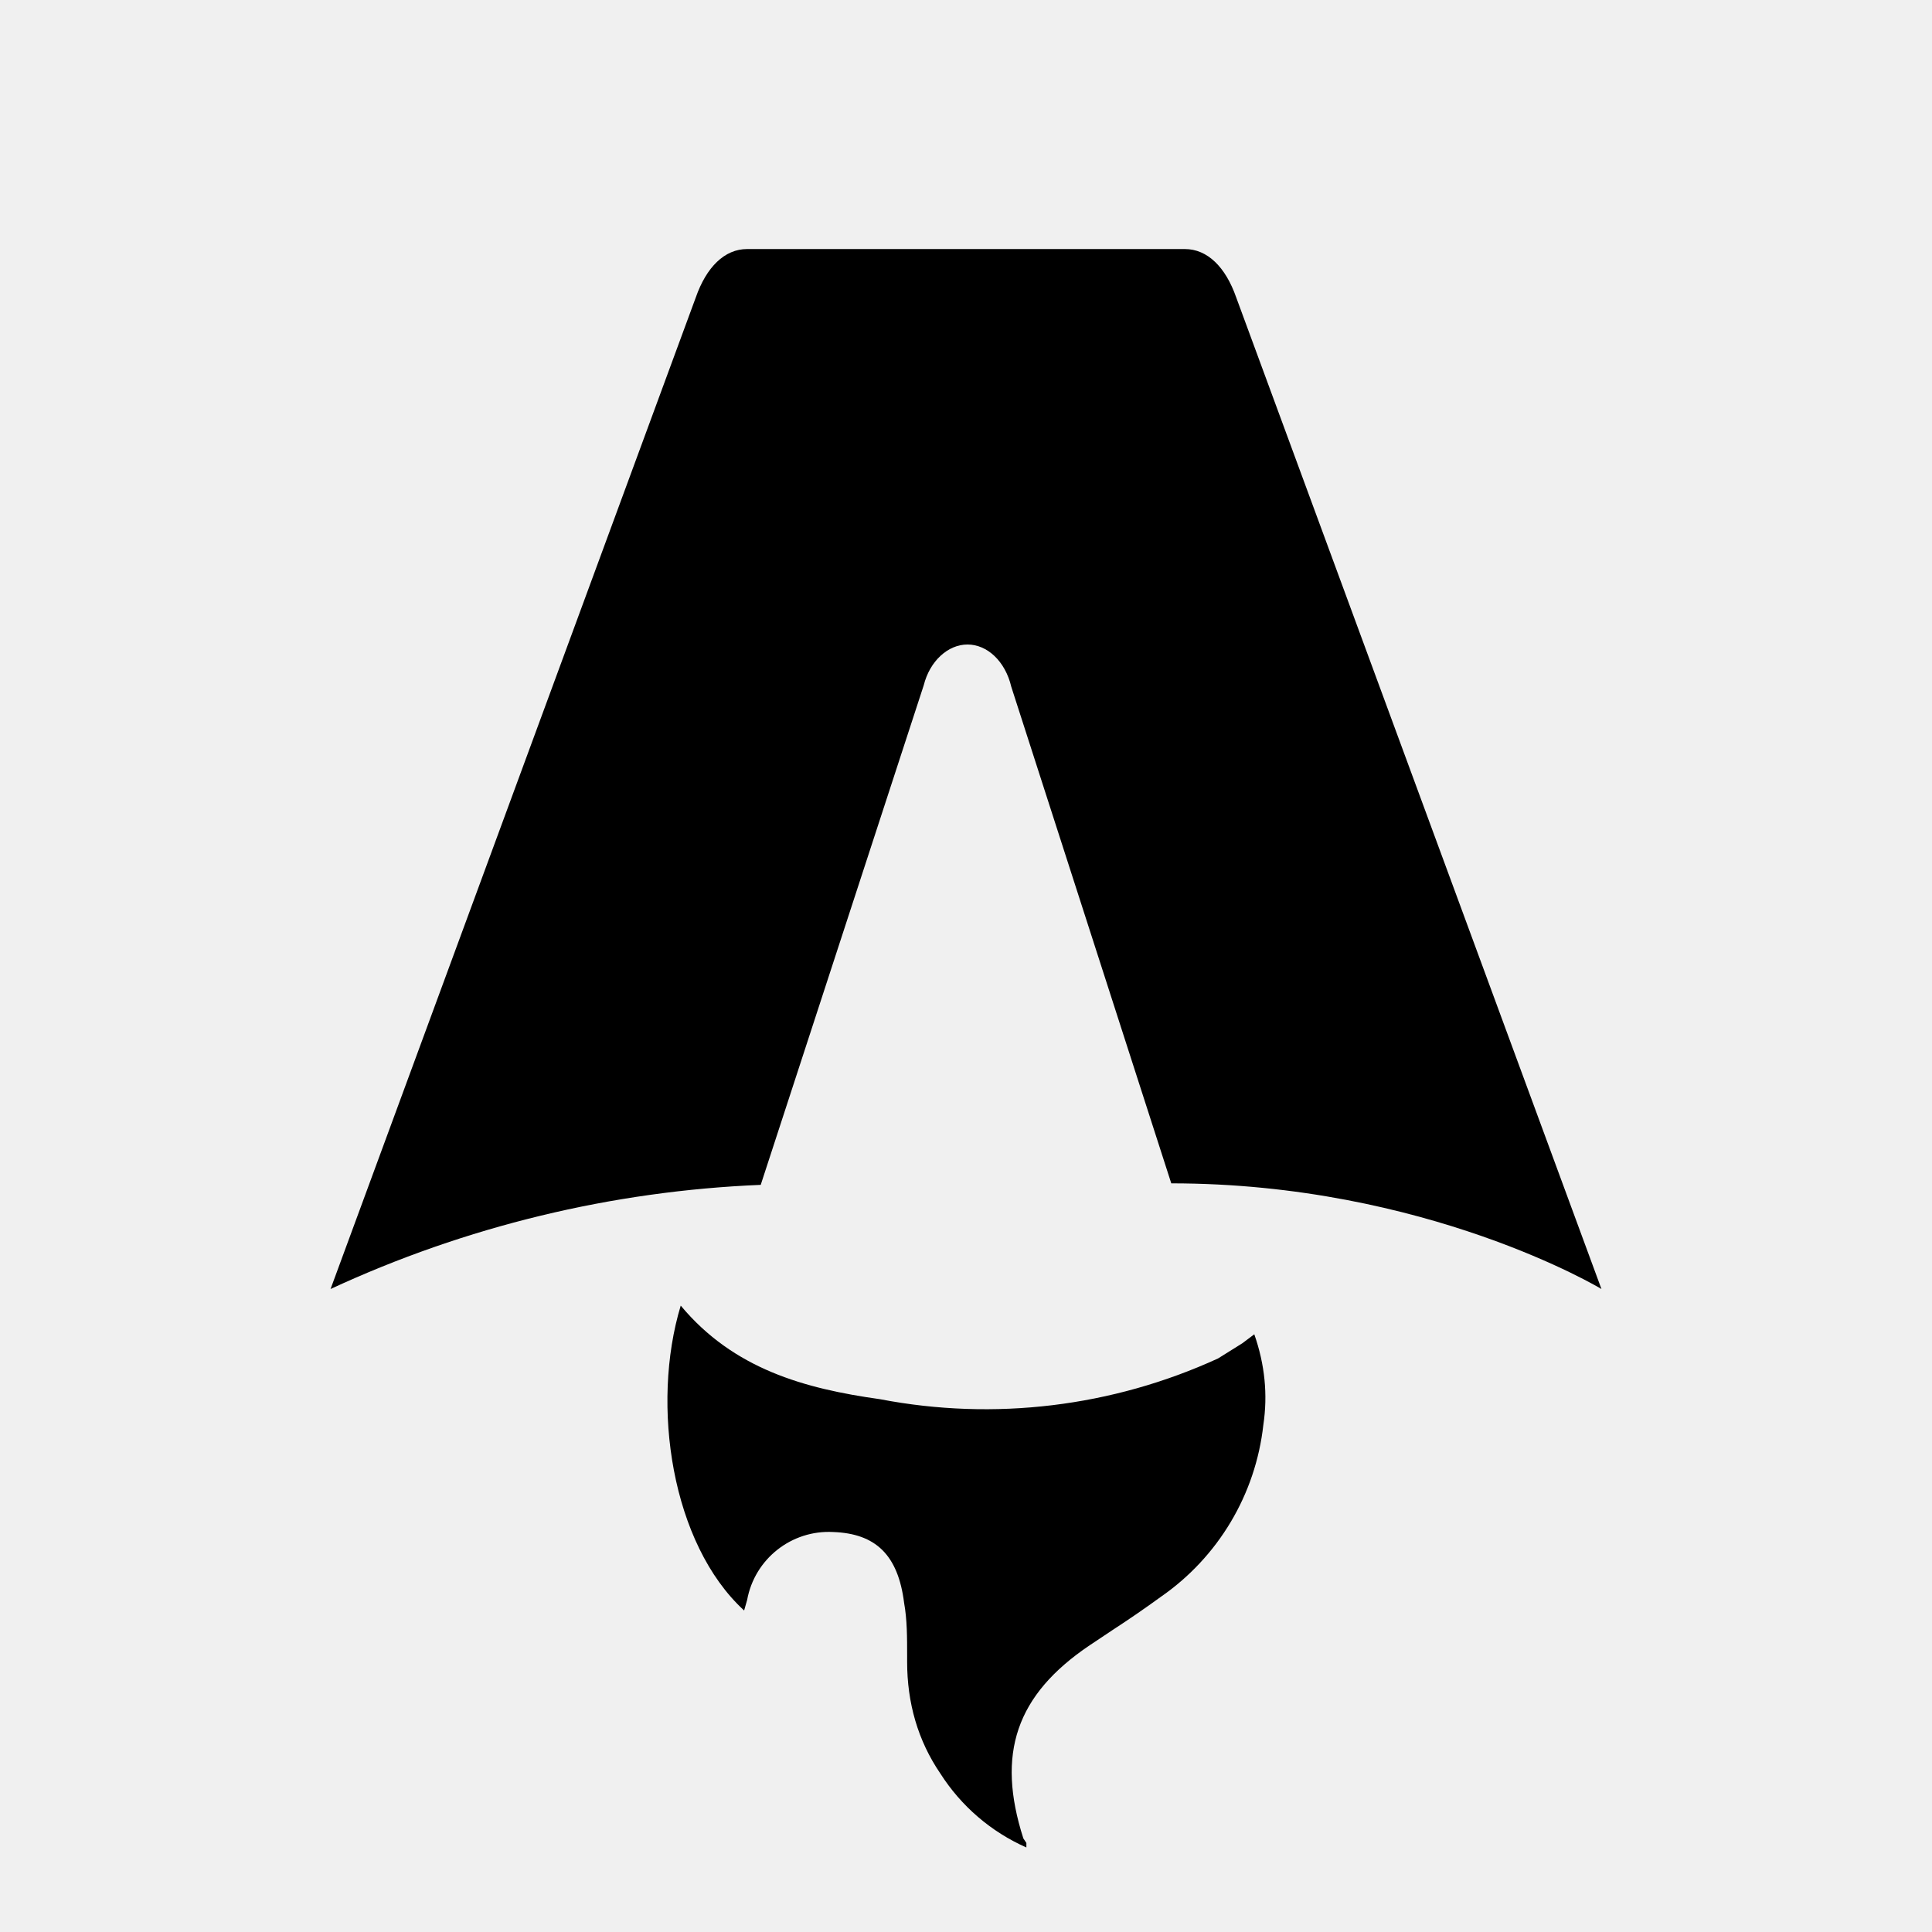
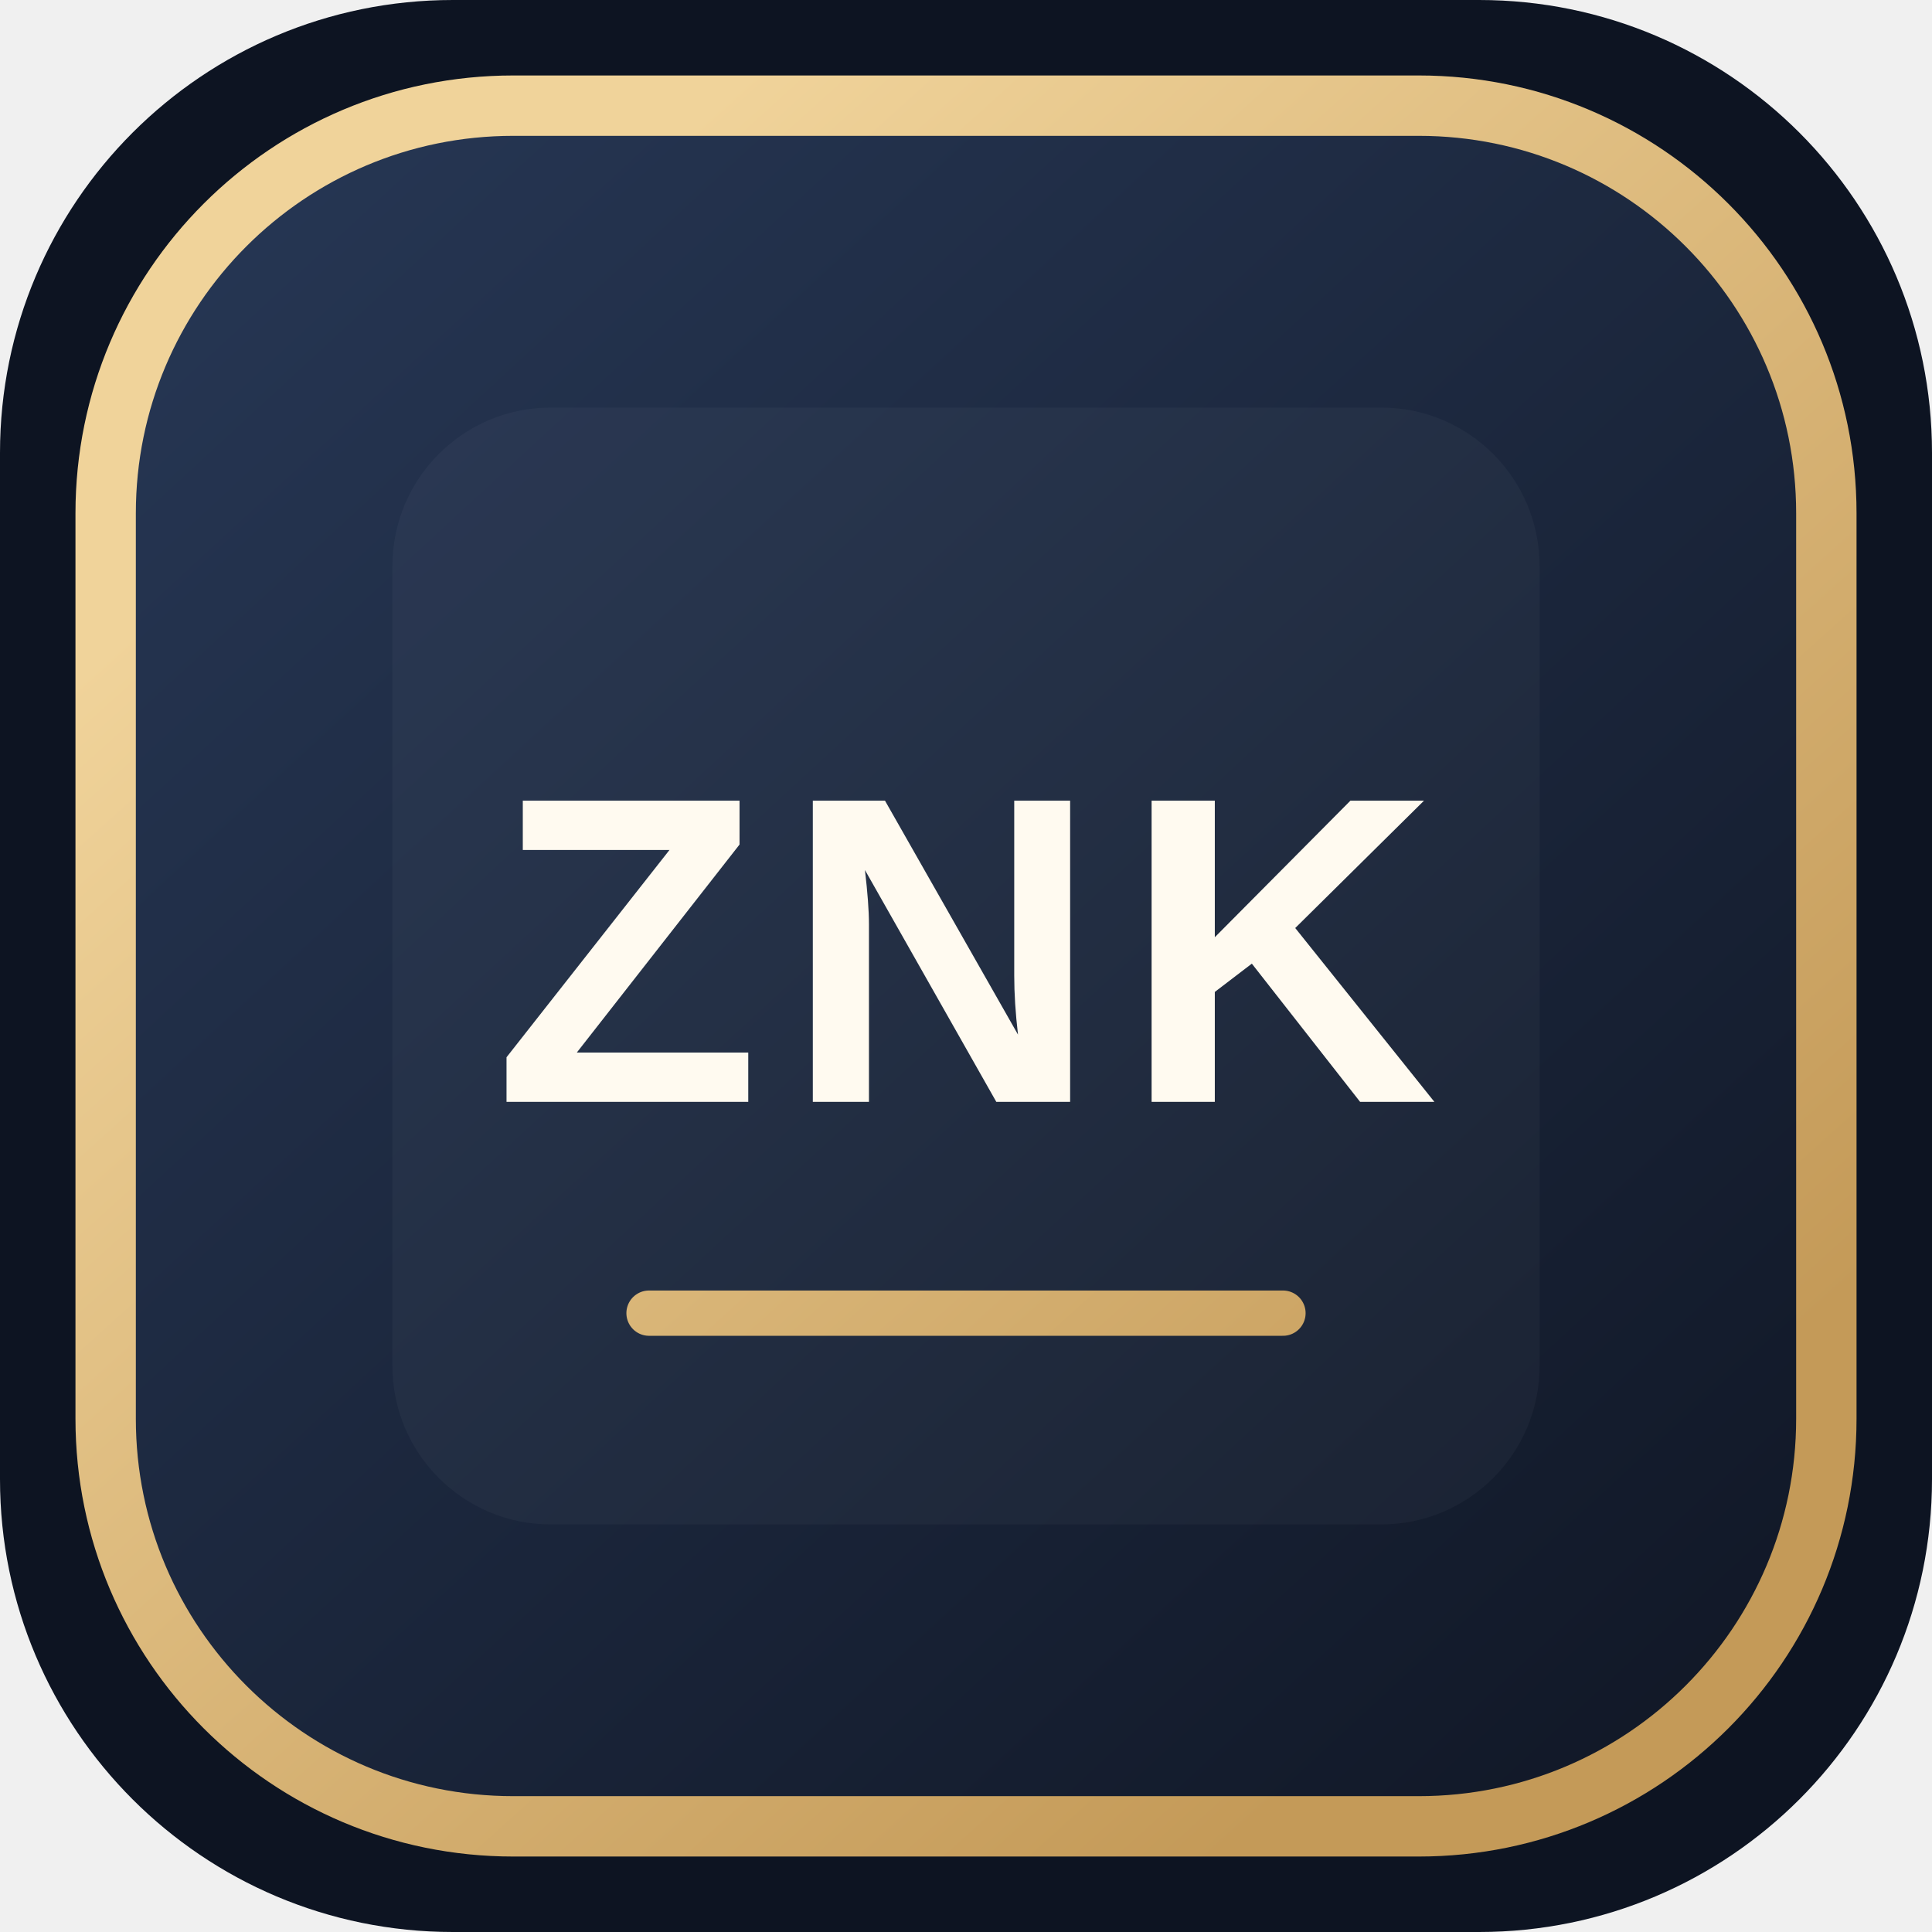
- <svg xmlns="http://www.w3.org/2000/svg" fill="none" viewBox="0 0 128 128">
-   <path d="M50.4 78.5a75.1 75.1 0 0 0-28.5 6.9l24.2-65.7c.7-2 1.9-3.2 3.4-3.2h29c1.5 0 2.7 1.2 3.4 3.2l24.2 65.7s-11.6-7-28.5-7L67 45.5c-.4-1.7-1.6-2.8-2.9-2.8-1.3 0-2.5 1.1-2.9 2.7L50.4 78.5Zm-1.1 28.2Zm-4.2-20.2c-2 6.6-.6 15.8 4.2 20.2a17.5 17.5 0 0 1 .2-.7 5.5 5.5 0 0 1 5.7-4.5c2.8.1 4.3 1.5 4.7 4.7.2 1.1.2 2.3.2 3.5v.4c0 2.7.7 5.2 2.2 7.4a13 13 0 0 0 5.7 4.9v-.3l-.2-.3c-1.8-5.6-.5-9.5 4.4-12.8l1.5-1a73 73 0 0 0 3.2-2.2 16 16 0 0 0 6.8-11.4c.3-2 .1-4-.6-6l-.8.6-1.6 1a37 37 0 0 1-22.4 2.7c-5-.7-9.7-2-13.2-6.2Z" />
-   <style>
-         path { fill: #000; }
-         @media (prefers-color-scheme: dark) {
-             path { fill: #FFF; }
-         }
-     </style>
+ <svg xmlns="http://www.w3.org/2000/svg" viewBox="0 0 128 128">
+   <defs>
+     <linearGradient id="background" x1="16" y1="12" x2="112" y2="116" gradientUnits="userSpaceOnUse">
+       <stop stop-color="#263653" />
+       <stop offset="1" stop-color="#111827" />
+     </linearGradient>
+     <linearGradient id="accent" x1="28" y1="24" x2="101" y2="105" gradientUnits="userSpaceOnUse">
+       <stop stop-color="#f0d39a" />
+       <stop offset="1" stop-color="#c49a58" />
+     </linearGradient>
+   </defs>
+   <rect width="128" height="128" rx="30" fill="#0d1422" />
+   <rect x="7" y="7" width="114" height="114" rx="27" fill="url(#background)" stroke="url(#accent)" stroke-width="4" />
+   <path d="M26 37.5C26 31.7 30.7 27 36.5 27h55C97.3 27 102 31.7 102 37.5v53c0 5.8-4.7 10.5-10.5 10.5h-55C30.7 101 26 96.3 26 90.5v-53Z" fill="#fff" fill-opacity=".035" />
+   <text x="64" y="73" fill="#fffaf0" font-family="Arial, Helvetica, sans-serif" font-size="29" font-weight="700" letter-spacing="1.5" text-anchor="middle">ZNK</text>
+   <path d="M43 87h42" stroke="url(#accent)" stroke-linecap="round" stroke-width="3" />
</svg>
